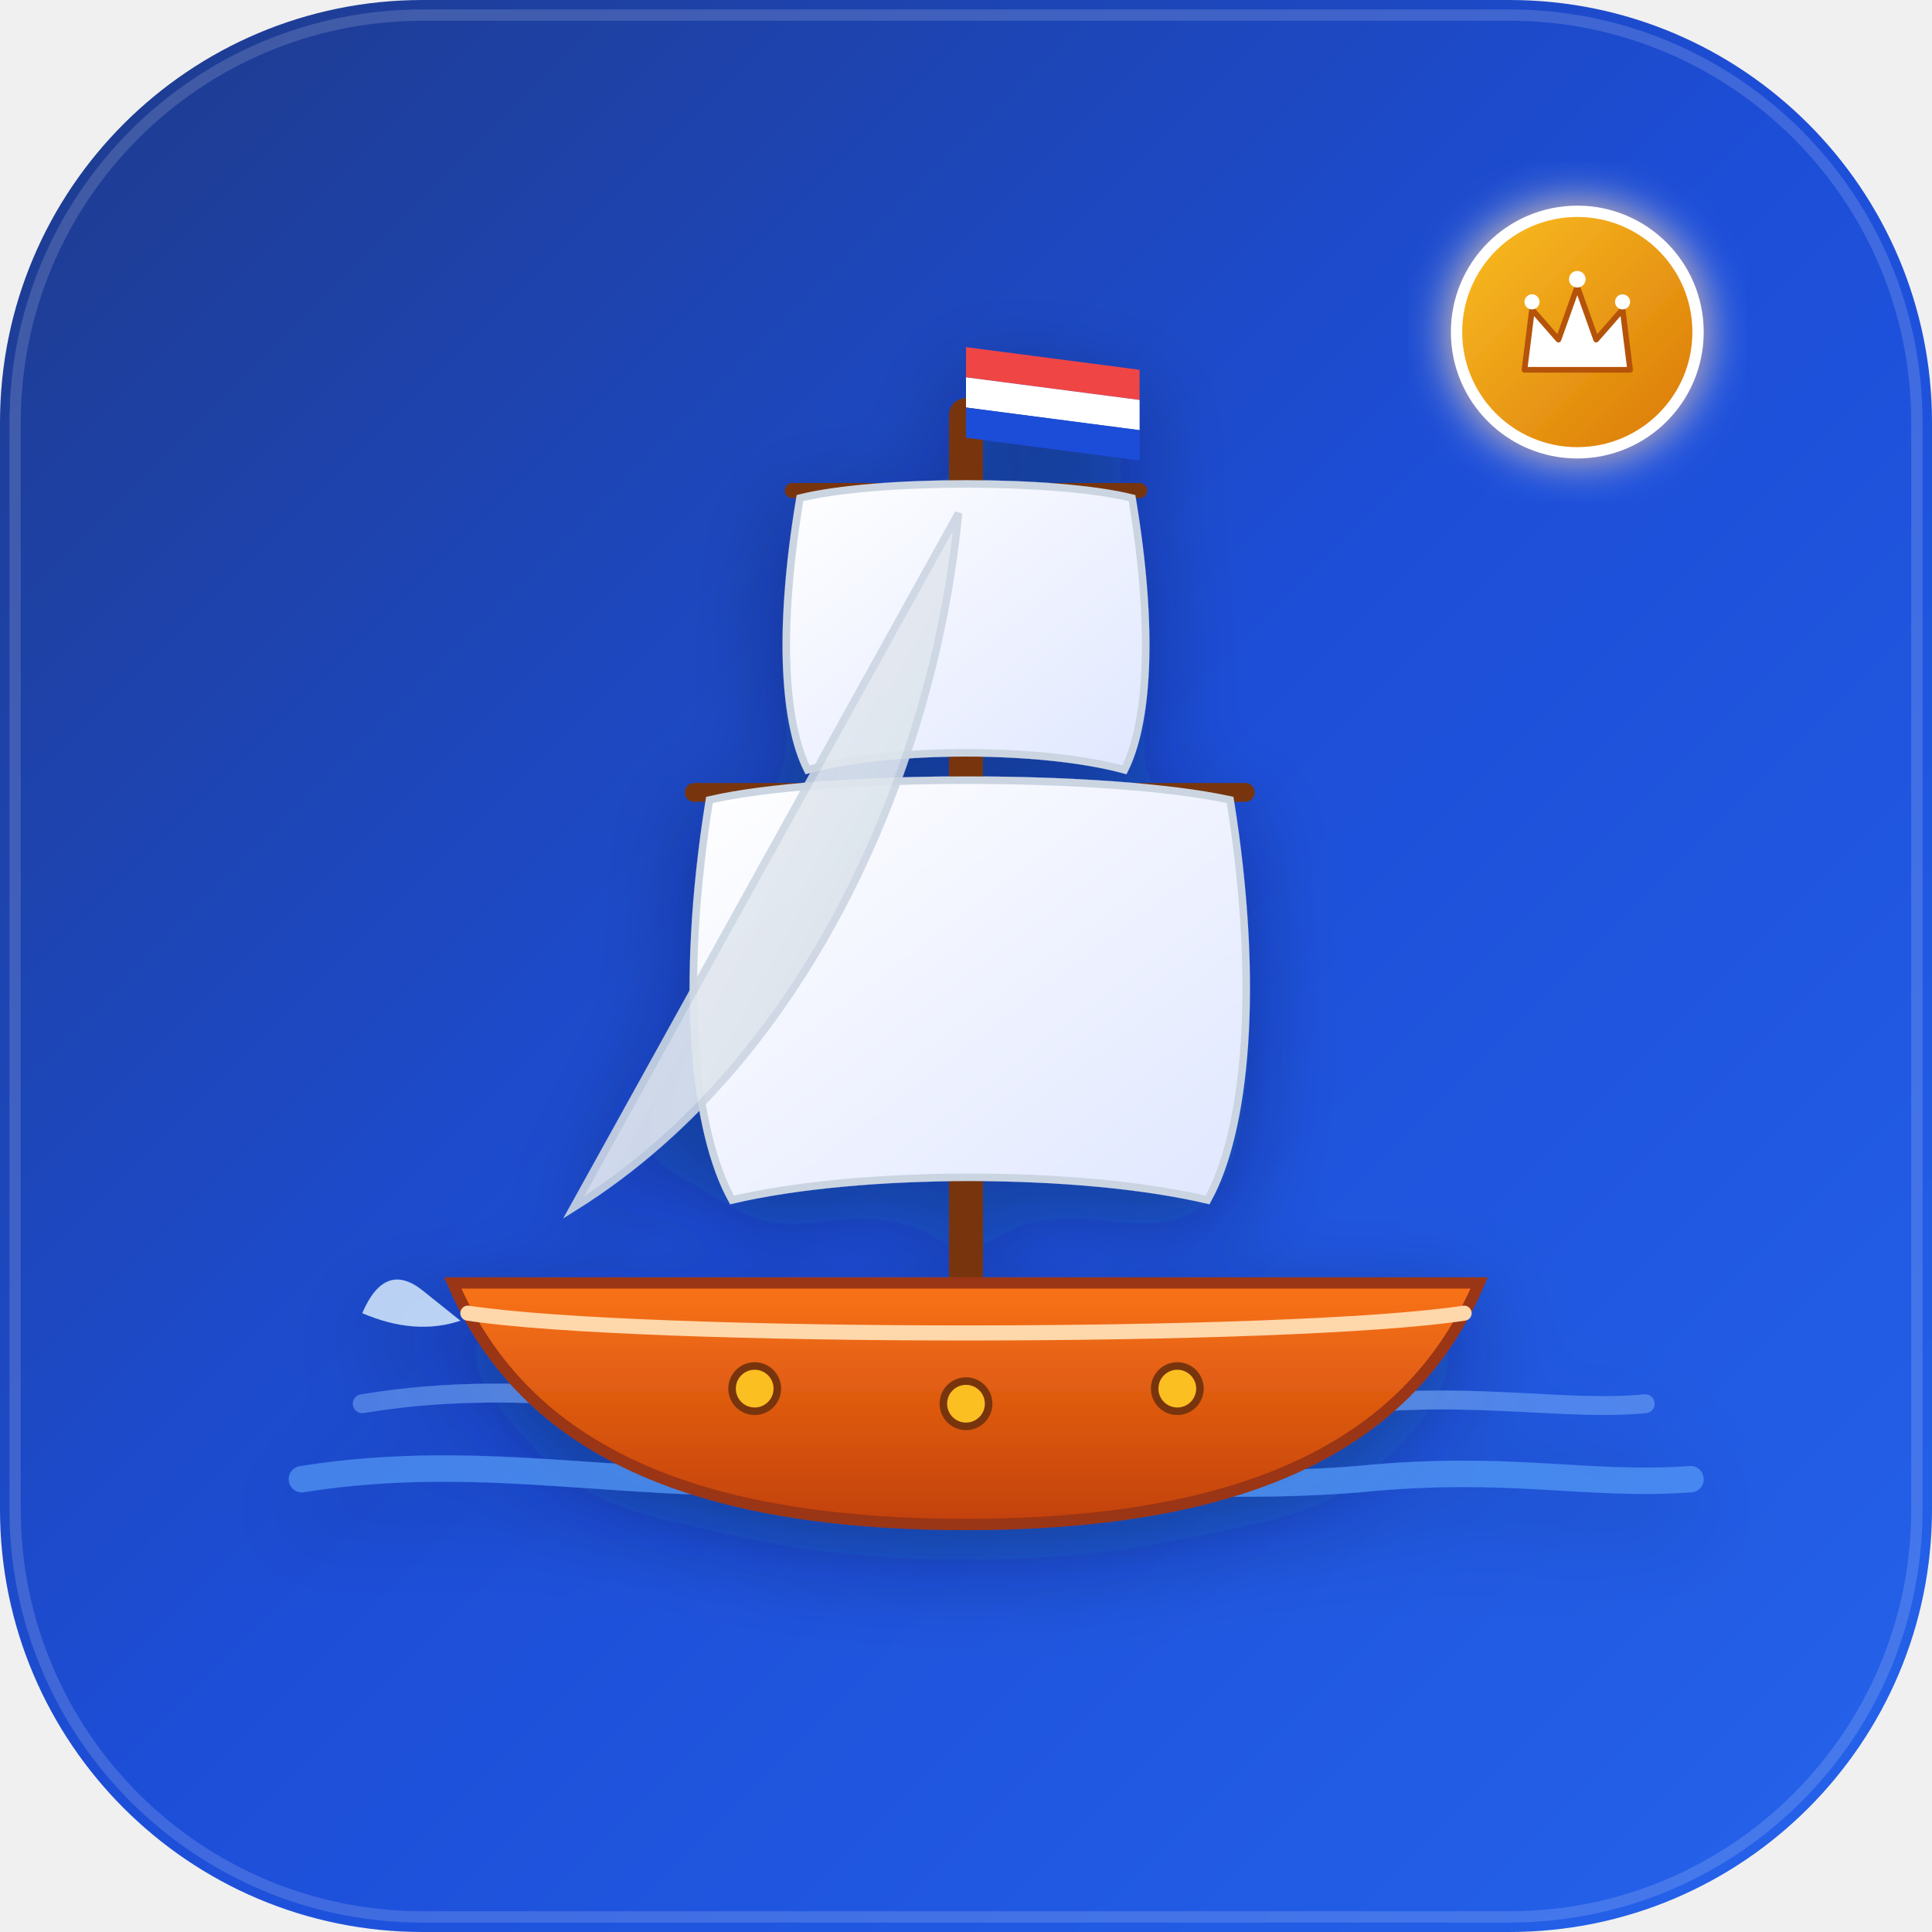
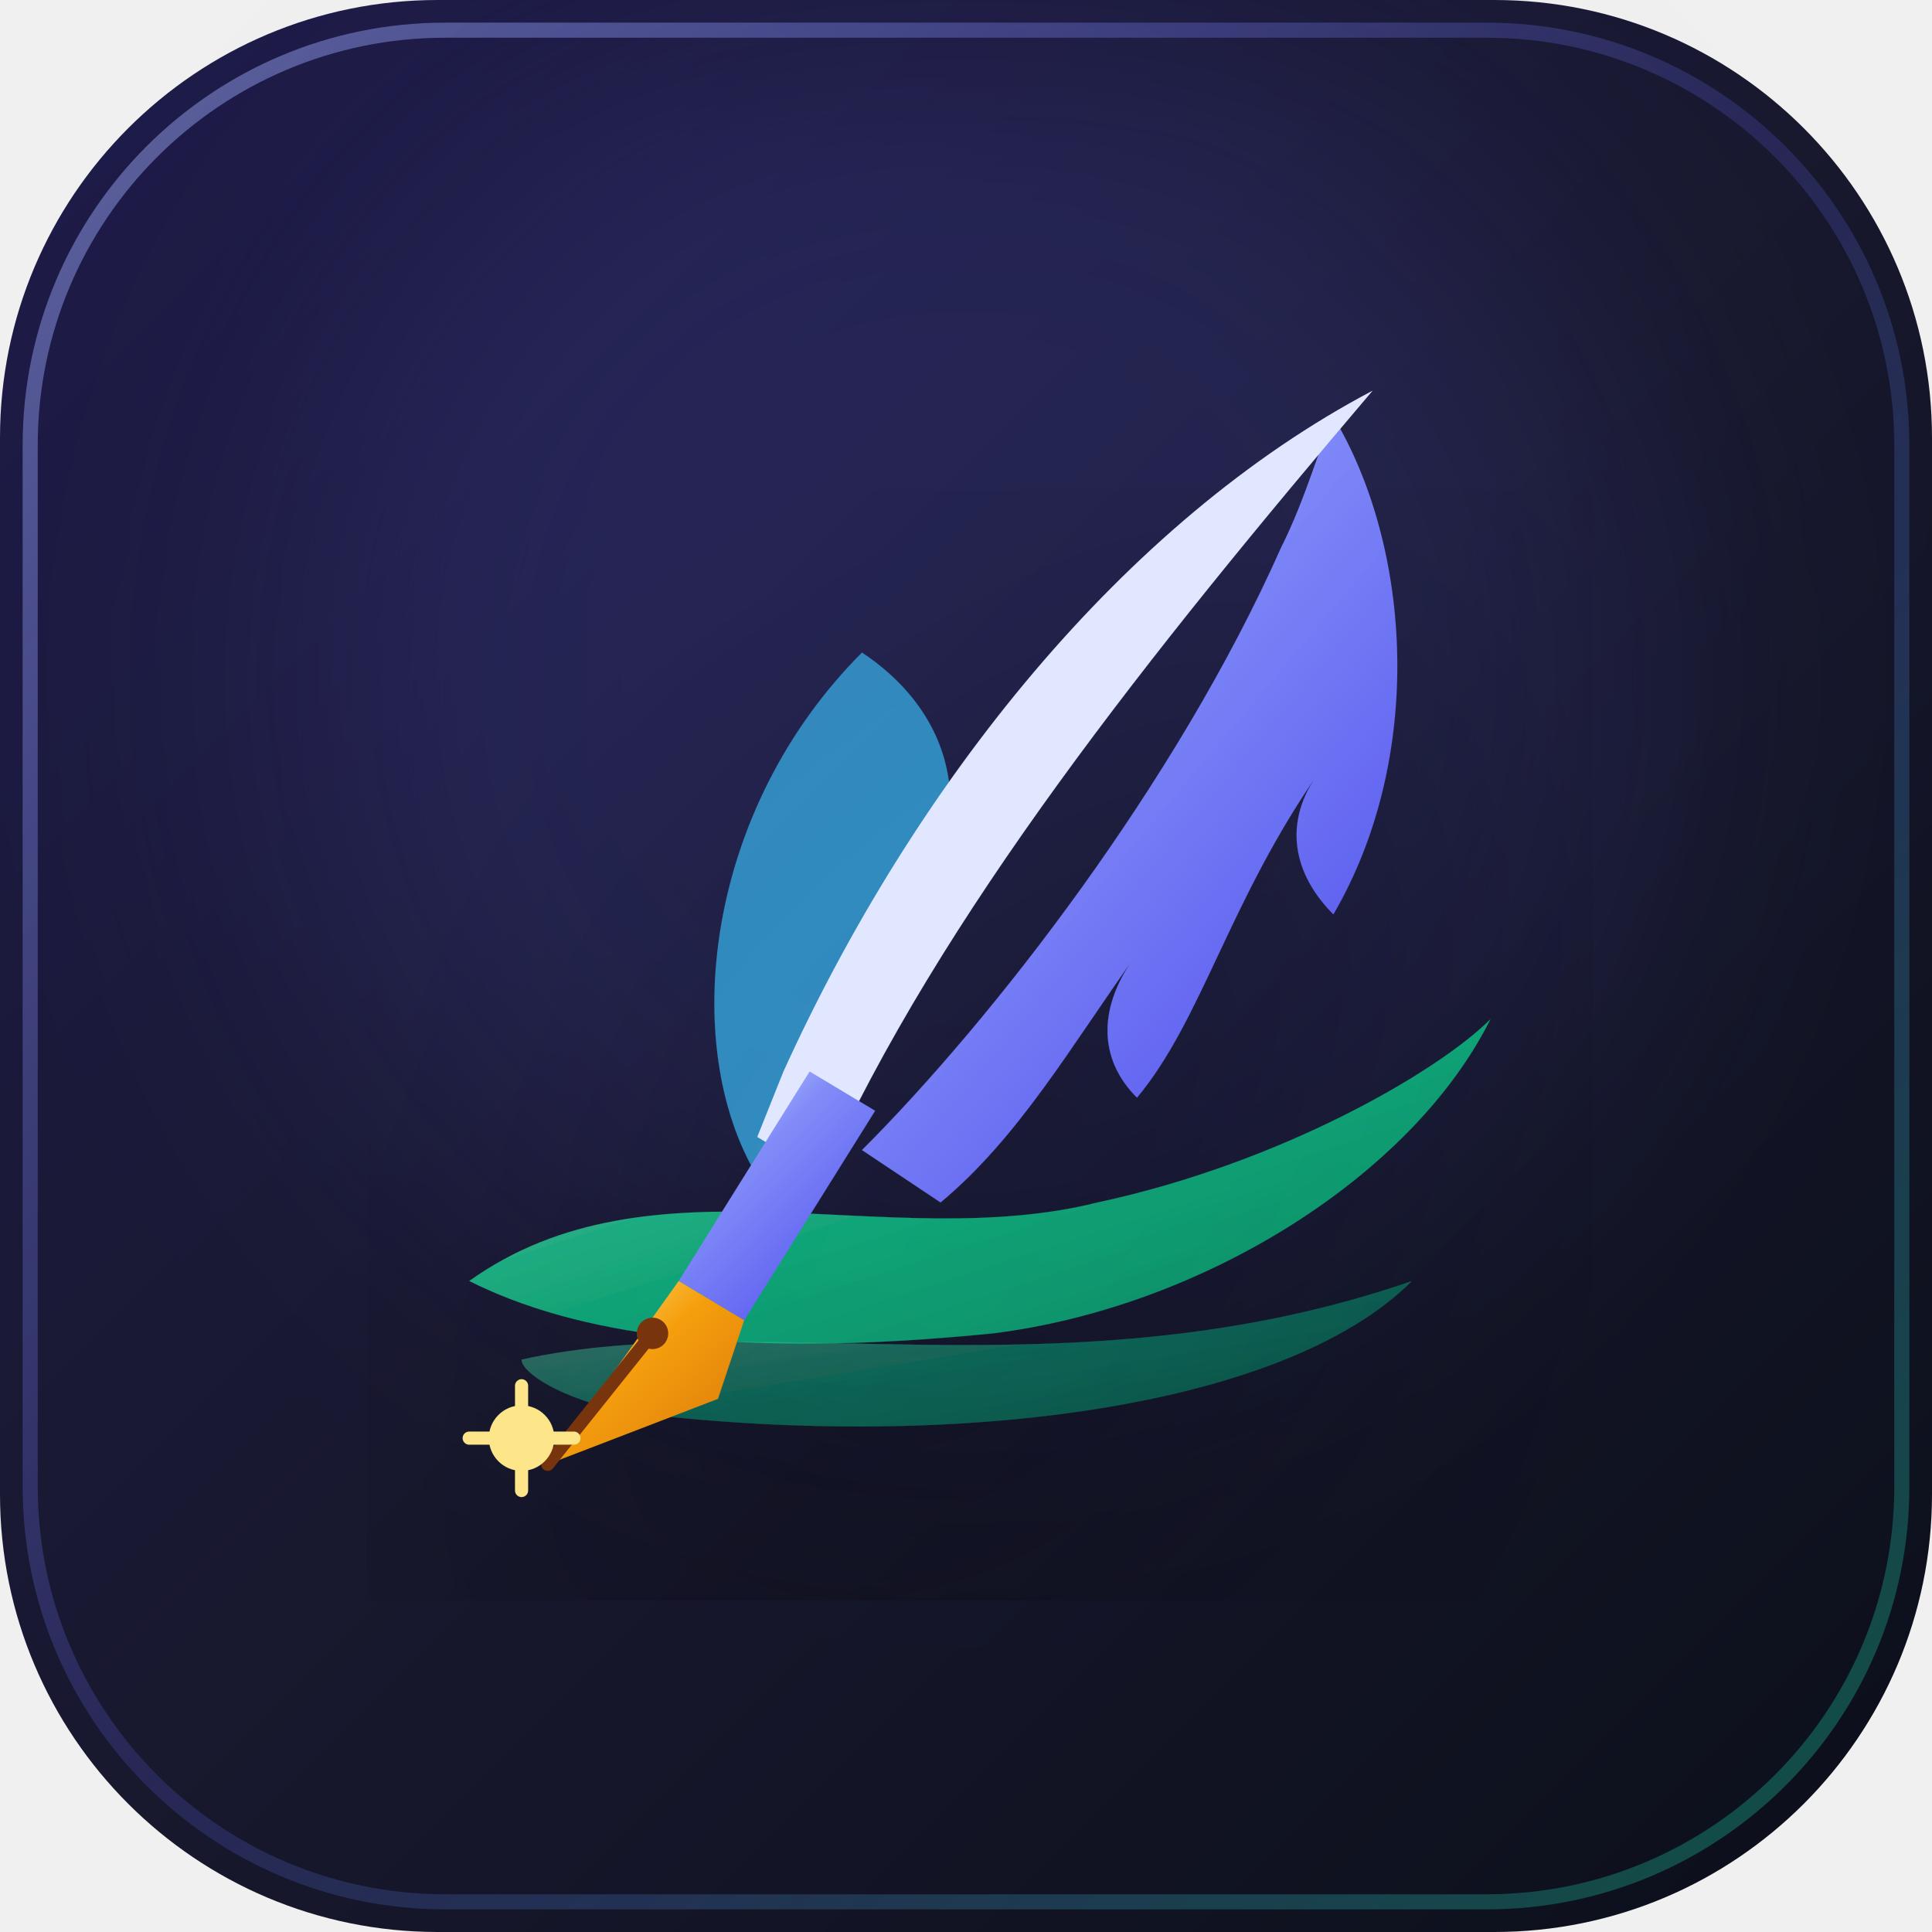
- <svg xmlns="http://www.w3.org/2000/svg" viewBox="0 0 512 512" width="100%" height="100%">
+ <svg xmlns="http://www.w3.org/2000/svg" viewBox="0 0 512 512" width="100%" height="100%" fill="none">
  <defs>
    <linearGradient id="bgGrad" x1="0%" y1="0%" x2="100%" y2="100%">
-       <stop offset="0%" stop-color="#1e3a8a" />
-       <stop offset="50%" stop-color="#1d4ed8" />
-       <stop offset="100%" stop-color="#2563eb" />
+       <stop offset="0%" stop-color="#1E1B4B" />
+       <stop offset="50%" stop-color="#18182E" />
+       <stop offset="100%" stop-color="#0B0F19" />
    </linearGradient>
-     <linearGradient id="hullGrad" x1="0%" y1="0%" x2="0%" y2="100%">
-       <stop offset="0%" stop-color="#f97316" />
-       <stop offset="100%" stop-color="#c2410c" />
+     <linearGradient id="plumeGrad" x1="20%" y1="0%" x2="100%" y2="100%">
+       <stop offset="0%" stop-color="#C7D2FE" />
+       <stop offset="30%" stop-color="#818CF8" />
+       <stop offset="70%" stop-color="#6366F1" />
+       <stop offset="100%" stop-color="#4338CA" />
    </linearGradient>
-     <linearGradient id="sailGrad" x1="0%" y1="0%" x2="100%" y2="100%">
-       <stop offset="0%" stop-color="#ffffff" />
-       <stop offset="100%" stop-color="#e0e7ff" />
+     <linearGradient id="sailWaveGrad" x1="0%" y1="0%" x2="100%" y2="100%">
+       <stop offset="0%" stop-color="#6EE7B7" />
+       <stop offset="50%" stop-color="#10B981" />
+       <stop offset="100%" stop-color="#059669" />
    </linearGradient>
-     <linearGradient id="foreSailGrad" x1="0%" y1="0%" x2="100%" y2="100%">
-       <stop offset="0%" stop-color="#f8fafc" />
-       <stop offset="100%" stop-color="#cbd5e1" />
+     <linearGradient id="goldNibGrad" x1="0%" y1="0%" x2="100%" y2="100%">
+       <stop offset="0%" stop-color="#FDE68A" />
+       <stop offset="45%" stop-color="#F59E0B" />
+       <stop offset="100%" stop-color="#D97706" />
    </linearGradient>
-     <linearGradient id="goldGrad" x1="0%" y1="0%" x2="100%" y2="100%">
-       <stop offset="0%" stop-color="#fbbf24" />
-       <stop offset="100%" stop-color="#d97706" />
+     <linearGradient id="rimGrad" x1="0%" y1="0%" x2="100%" y2="100%">
+       <stop offset="0%" stop-color="#A5B4FC" stop-opacity="0.5" />
+       <stop offset="50%" stop-color="#6366F1" stop-opacity="0.2" />
+       <stop offset="100%" stop-color="#10B981" stop-opacity="0.4" />
    </linearGradient>
-     <filter id="dropShadow" x="-10%" y="-10%" width="120%" height="130%">
-       <feDropShadow dx="0" dy="8" stdDeviation="12" flood-color="#0f172a" flood-opacity="0.35" />
-     </filter>
-     <filter id="softGlow" x="-20%" y="-20%" width="140%" height="140%">
-       <feGaussianBlur stdDeviation="6" result="blur" />
-       <feComposite in="SourceGraphic" in2="blur" operator="over" />
+     <filter id="appShadow" x="-10%" y="-10%" width="120%" height="120%">
+       <feDropShadow dx="0" dy="16" stdDeviation="24" flood-color="#000000" flood-opacity="0.5" />
    </filter>
  </defs>
-   <rect width="512" height="512" rx="112" fill="url(#bgGrad)" />
-   <rect x="4" y="4" width="504" height="504" rx="108" fill="none" stroke="#ffffff" stroke-width="3" stroke-opacity="0.15" />
-   <g filter="url(#dropShadow)">
-     <path d="M 96 372 C 144 364, 180 376, 228 372 C 276 368, 312 376, 360 372 C 392 369, 416 374, 436 372" fill="none" stroke="#93c5fd" stroke-width="5" stroke-linecap="round" stroke-opacity="0.4" />
-     <path d="M 80 392 C 130 384, 170 396, 220 392 C 270 388, 310 396, 360 392 C 400 388, 420 394, 448 392" fill="none" stroke="#60a5fa" stroke-width="7" stroke-linecap="round" stroke-opacity="0.6" />
-     <line x1="256" y1="110" x2="256" y2="348" stroke="#78350f" stroke-width="9" stroke-linecap="round" />
-     <line x1="184" y1="210" x2="330" y2="210" stroke="#78350f" stroke-width="5" stroke-linecap="round" />
-     <line x1="210" y1="130" x2="302" y2="130" stroke="#78350f" stroke-width="4" stroke-linecap="round" />
-     <g transform="translate(256, 92)">
-       <path d="M 0 0 L 46 6 L 46 14 L 0 8 Z" fill="#ef4444" />
-       <path d="M 0 8 L 46 14 L 46 22 L 0 16 Z" fill="#ffffff" />
-       <path d="M 0 16 L 46 22 L 46 30 L 0 24 Z" fill="#1d4ed8" />
+   <rect width="512" height="512" rx="116" fill="url(#bgGrad)" />
+   <rect x="8" y="8" width="496" height="496" rx="110" fill="none" stroke="url(#rimGrad)" stroke-width="4" />
+   <circle cx="256" cy="180" r="180" fill="#6366F1" opacity="0.15" filter="blur(40px)" />
+   <g transform="translate(48, 48) scale(3.47)" filter="url(#appShadow)">
+     <path d="M 22 84 C 36 74, 54 82, 70 78 C 84 75, 96 68, 100 64 C 94 76, 78 86, 62 88 C 42 90, 30 88, 22 84 Z" fill="url(#sailWaveGrad)" opacity="0.85" />
+     <path d="M 26 90 C 44 86, 68 93, 94 84 C 84 94, 58 97, 34 94 C 29 93, 26 91, 26 90 Z" fill="url(#sailWaveGrad)" opacity="0.4" />
+     <path d="M 52 36 C 40 48, 38 66, 44 76 C 48 72, 54 64, 58 52 C 60 46, 58 40, 52 36 Z" fill="#38BDF8" opacity="0.65" />
+     <path d="M 88 18 C 94 28, 95 44, 88 56 C 85 53, 84 49, 87 45 C 80 55, 78 64, 73 70 C 70 67, 70 63, 73 59 C 68 66, 64 73, 58 78 L 52 74 C 62 64, 76 46, 84 28 C 86 24, 87 20, 88 18 Z" fill="url(#plumeGrad)" />
+     <path d="M 91 16 C 72 26, 56 46, 46 68 L 44 73 L 49 76 C 58 56, 74 36, 91 16 Z" fill="#E0E7FF" />
+     <path d="M 48 68 L 38 84 L 43 87 L 53 71 Z" fill="url(#plumeGrad)" />
+     <path d="M 38 84 L 28 98 L 41 93 L 43 87 Z" fill="url(#goldNibGrad)" />
+     <line x1="28" y1="98" x2="36" y2="88" stroke="#78350F" stroke-width="1" stroke-linecap="round" />
+     <circle cx="36" cy="88" r="1.2" fill="#78350F" />
+     <g transform="translate(26, 96)">
+       <circle cx="0" cy="0" r="2.5" fill="#FDE68A" />
+       <line x1="-4" y1="0" x2="4" y2="0" stroke="#FDE68A" stroke-width="1" stroke-linecap="round" />
+       <line x1="0" y1="-4" x2="0" y2="4" stroke="#FDE68A" stroke-width="1" stroke-linecap="round" />
    </g>
-     <path d="M 188 212 C 218 205, 294 205, 326 212 C 334 262, 330 300, 320 318 C 286 310, 228 310, 194 318 C 184 300, 180 262, 188 212 Z" fill="url(#sailGrad)" stroke="#cbd5e1" stroke-width="2" />
-     <path d="M 212 132 C 232 127, 280 127, 300 132 C 306 168, 304 192, 298 204 C 276 198, 236 198, 214 204 C 208 192, 206 168, 212 132 Z" fill="url(#sailGrad)" stroke="#cbd5e1" stroke-width="2" />
-     <path d="M 152 320 L 254 136 C 248 200, 216 280, 152 320 Z" fill="url(#foreSailGrad)" stroke="#cbd5e1" stroke-width="2" opacity="0.9" />
-     <path d="M 120 340 L 392 340 C 374 382, 332 404, 256 404 C 180 404, 138 382, 120 340 Z" fill="url(#hullGrad)" stroke="#9a3412" stroke-width="3" />
-     <path d="M 124 348 C 170 355, 342 355, 388 348" fill="none" stroke="#fed7aa" stroke-width="4" stroke-linecap="round" />
-     <circle cx="200" cy="368" r="6" fill="#fbbf24" stroke="#78350f" stroke-width="2" />
-     <circle cx="256" cy="372" r="6" fill="#fbbf24" stroke="#78350f" stroke-width="2" />
-     <circle cx="312" cy="368" r="6" fill="#fbbf24" stroke="#78350f" stroke-width="2" />
-     <path d="M 112 342 Q 102 334 96 348 Q 110 354 122 350 Z" fill="#e0f2fe" opacity="0.8" />
-   </g>
-   <g transform="translate(378, 48)">
-     <circle cx="40" cy="40" r="32" fill="url(#goldGrad)" stroke="#ffffff" stroke-width="3" filter="url(#softGlow)" />
-     <path d="M 26 50 L 54 50 L 52 34 L 45 42 L 40 28 L 35 42 L 28 34 Z" fill="#ffffff" stroke="#b45309" stroke-width="1.5" stroke-linejoin="round" />
-     <circle cx="28" cy="32" r="2" fill="#ffffff" />
-     <circle cx="40" cy="26" r="2.2" fill="#ffffff" />
-     <circle cx="52" cy="32" r="2" fill="#ffffff" />
  </g>
</svg>
